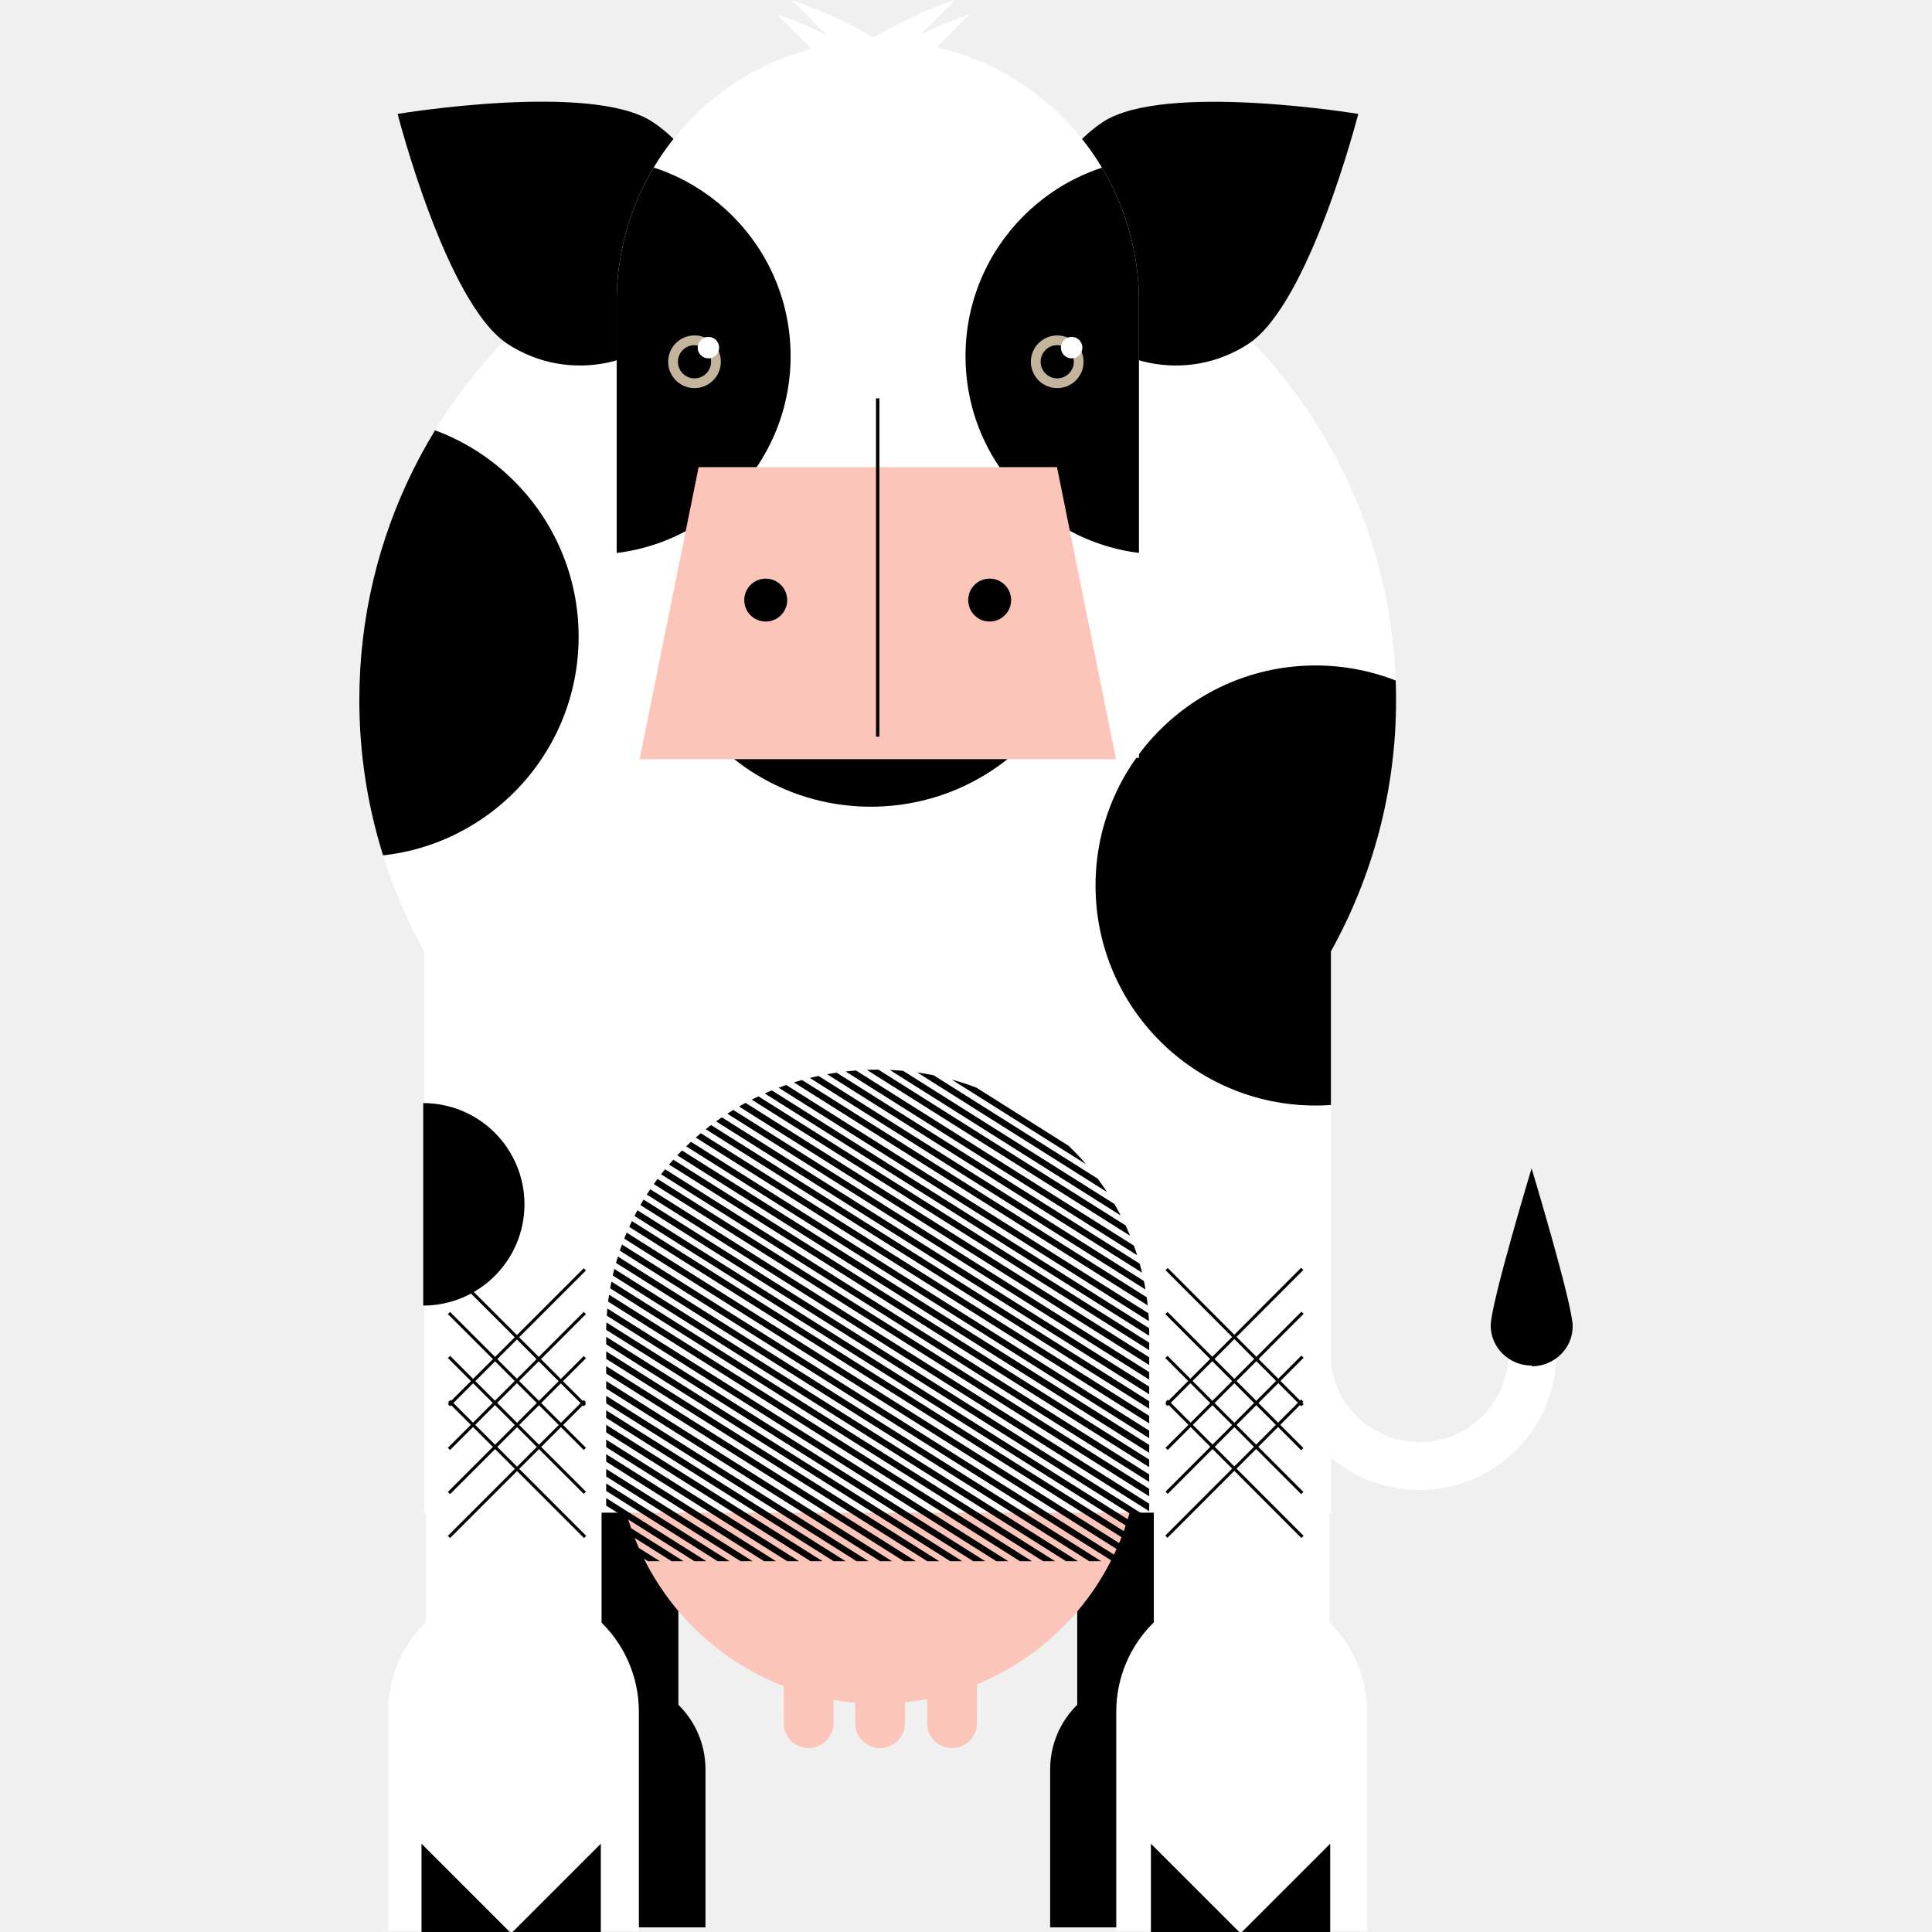
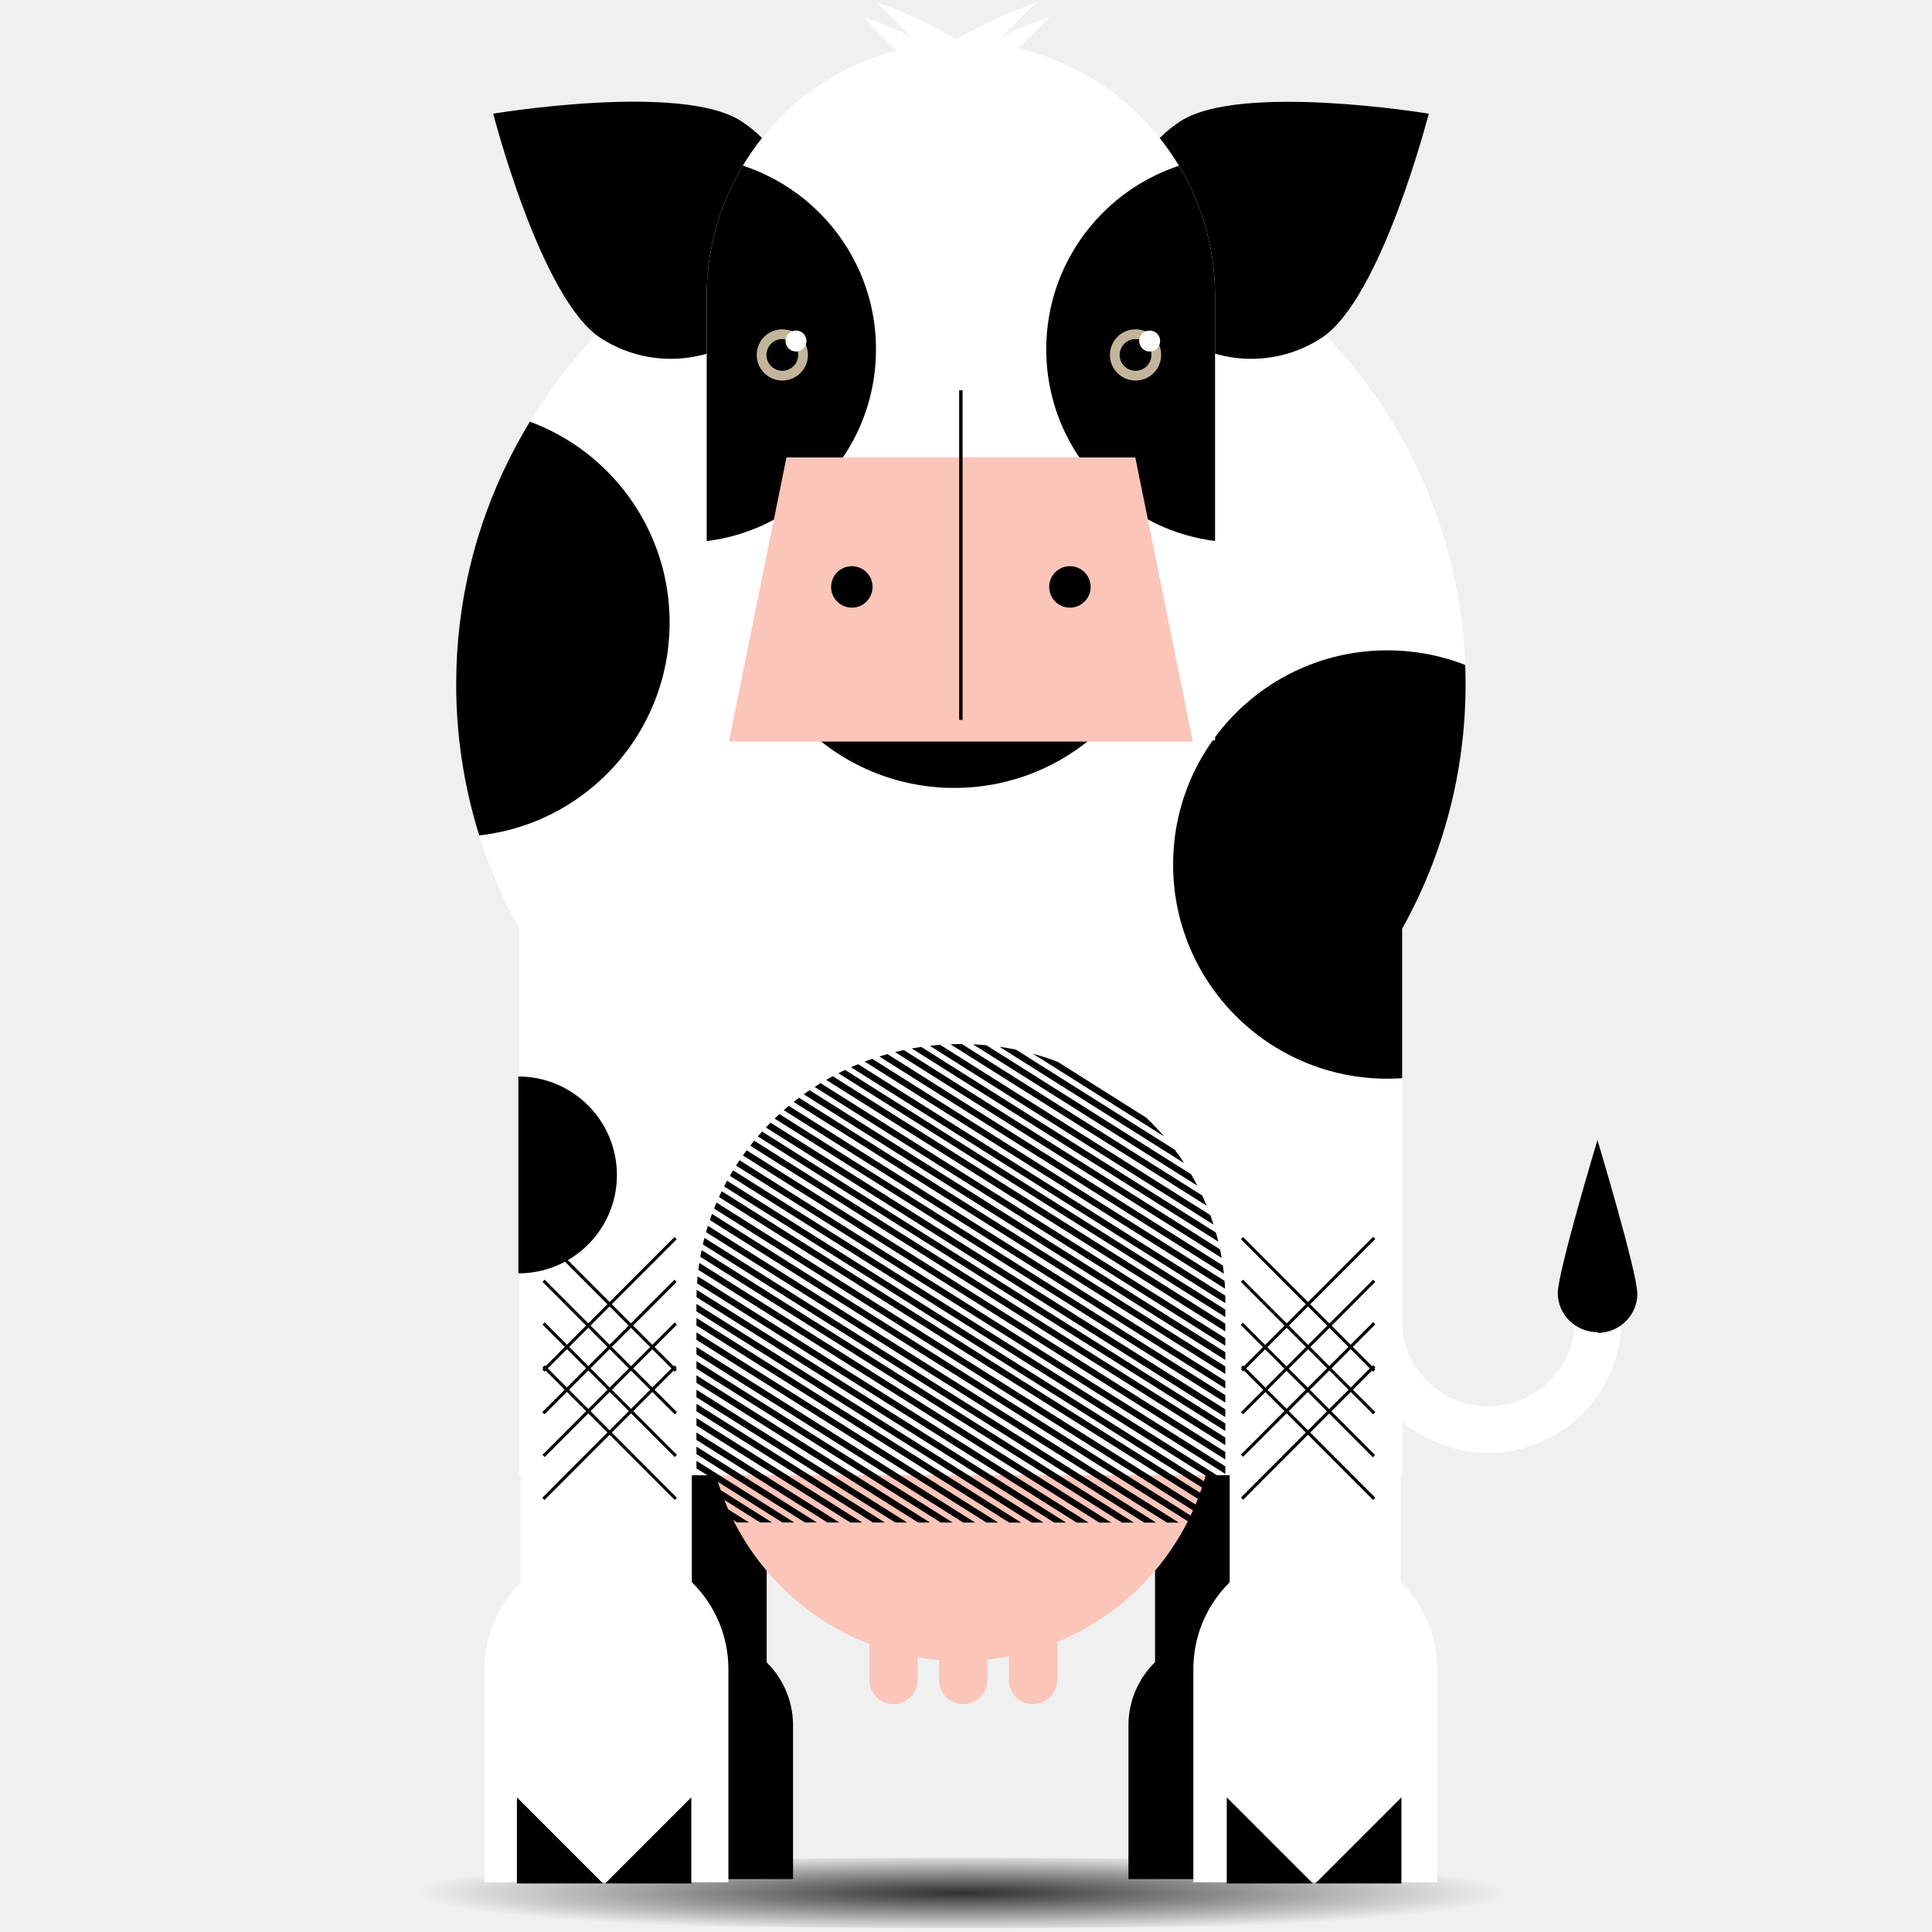
<svg xmlns="http://www.w3.org/2000/svg" xmlns:xlink="http://www.w3.org/1999/xlink" id="Layer_1" viewBox="0 0 792 792">
  <style>
-     .st0{fill:#FFFFFF;} .st1{fill:#FBC5BA;} .st2{clip-path:url(#SVGID_3_);} .st3{clip-path:url(#SVGID_5_);} .st4{clip-path:url(#SVGID_8_);} .st5{clip-path:url(#SVGID_10_);} .st6{clip-path:url(#SVGID_12_);} .st7{clip-path:url(#SVGID_14_);} .st8{stroke:#C2B59B;stroke-width:4;}
+     .st0{fill:url(#SVGID_2_);} .st1{fill:#FFFFFF;} .st2{fill:#FBC5BA;} .st3{clip-path:url(#SVGID_4_);} .st4{clip-path:url(#SVGID_6_);} .st5{clip-path:url(#SVGID_9_);} .st6{clip-path:url(#SVGID_11_);} .st7{clip-path:url(#SVGID_13_);} .st8{clip-path:url(#SVGID_15_);} .st9{stroke:#C2B59B;stroke-width:4;}
  </style>
+   <radialGradient id="SVGID_2_" cx="357.706" cy="775.957" r="160.338" gradientTransform="matrix(1.392 0 0 .1 -103.806 698.362)" gradientUnits="userSpaceOnUse">
+     <stop offset="0" stop-opacity=".8" />
+     <stop offset="1" stop-opacity="0" />
+   </radialGradient>
+   <ellipse class="st0" cx="394.1" cy="776" rx="315" ry="14.4" />
  <g id="Layer_2">
-     <path class="st0" d="M429.8 105.2C411.6 26.8 324.6 0 324.6 0l105.2 105.2z" />
-     <path class="st0" d="M423.9 111.1C405.6 32.7 318.7 6 318.7 6l105.2 105.1z" />
-     <path class="st0" d="M429.8 137C411.6 58.6 324.6 31.9 324.6 31.9L429.8 137z" />
-     <path class="st0" d="M423.9 143C405.6 64.6 318.7 37.7 318.7 37.7L423.9 143z" />
-     <path class="st0" d="M286.3 105.2C304.5 26.8 391.5 0 391.5 0L286.3 105.2z" />
-     <path class="st0" d="M292.2 111.1C310.4 32.7 397.4 6 397.4 6L292.2 111.1z" />
-     <path class="st0" d="M286.3 137C304.5 58.6 391.5 31.9 391.5 31.9L286.3 137z" />
-     <path class="st0" d="M292.2 143C310.4 64.6 397.4 37.7 397.4 37.7L292.2 143z" />
-     <path id="SVGID_1_" class="st0" d="M525.8 367.9v186.8c0 31 25.1 56.1 56.1 56.1s56.1-25.1 56.1-56.1h-19.6c0 10.1-4 19.2-10.7 25.8-6.7 6.7-15.7 10.7-25.8 10.7s-19.2-4-25.8-10.7c-6.7-6.7-10.7-15.7-10.7-25.8V367.9h-19.6z" />
-     <path d="M627.9 559.8c-9.3 0-16.8-7.4-16.8-16.4s16.8-64.6 16.8-64.6m0 81.3c9.3 0 16.8-7.4 16.8-16.4s-16.8-64.6-16.8-64.6m-338.7 311V725c-.2-20.3-16.6-36.7-37-36.7s-36.8 16.4-37 36.7v65.1" />
-     <path d="M226.1 619.4h52v148.5h-52V619.4zm278.4 170.7V725c-.2-20.3-16.6-36.7-37-36.7s-36.8 16.4-37 36.7v65.1" />
-     <path d="M441.6 619.4h52v148.5h-52V619.4z" />
-     <path class="st1" d="M252.8 404.3v187.9c.5 58.7 48.2 106.2 107.1 106.2S466.5 651 467 592.2V404.3" />
-     <path class="st1" d="M321.3 688.7v17.8c0 5.5 4.5 10.1 10.2 10.1 5.5 0 10.1-4.5 10.2-10.1v-17.8m8.9 0v17.8c0 5.5 4.5 10.1 10.2 10.1 5.5 0 10.1-4.5 10.2-10.1v-17.8m9.1 0v17.8c0 5.5 4.5 10.1 10.2 10.1 5.5 0 10.1-4.5 10.2-10.1v-17.8" />
-     <circle class="st0" cx="359.8" cy="287" r="212.5" />
-     <path class="st0" d="M261.9 791.5v-90.1c-.2-28.2-23.1-51-51.4-51s-51.2 22.7-51.4 51v90.1" />
-     <path class="st0" d="M174.6 554.9h72v205.8h-72V554.9zm385.8 236.6v-90.1c-.2-28.2-23.1-51-51.4-51-28.3 0-51.2 22.7-51.4 51v90.1" />
-     <path class="st0" d="M473 554.9h72v205.8h-72V554.9z" />
-     <path class="st0" d="M545.7 620.1V245.6c-.9-98.9-83.8-178.8-185.9-178.8s-185 79.9-185.9 178.8v374.5" />
+     <path class="st1" d="M462 103.5C444.3 27.2 359.6 1.1 359.6 1.1L462 103.5z" />
+     <path class="st1" d="M456.3 109.2C438.5 32.9 353.8 6.9 353.8 6.9l102.5 102.3z" />
+     <path class="st1" d="M462 134.5C444.3 58.1 359.6 32.1 359.6 32.1L462 134.5z" />
+     <path class="st1" d="M456.3 140.3C438.5 63.9 353.8 37.8 353.8 37.8l102.5 102.5z" />
+     <path class="st1" d="M322.3 103.5C340.1 27.2 424.7 1.1 424.7 1.1L322.3 103.5z" />
+     <path class="st1" d="M328.1 109.2C345.8 32.9 430.4 6.9 430.4 6.9L328.1 109.2z" />
+     <path class="st1" d="M322.3 134.5C340.1 58.1 424.7 32.1 424.7 32.1L322.3 134.5z" />
+     <path class="st1" d="M328.1 140.3C345.8 63.9 430.4 37.8 430.4 37.8L328.1 140.3z" />
+     <path id="SVGID_1_" class="st1" d="M555.5 359.2V541c0 30.2 24.5 54.6 54.6 54.6s54.6-24.5 54.6-54.6h-19.1c0 9.8-3.9 18.7-10.4 25.1-6.5 6.5-15.3 10.4-25.1 10.4s-18.7-3.9-25.1-10.4c-6.5-6.5-10.4-15.3-10.4-25.1V359.2h-19.1z" />
+     <path d="M654.9 546.1c-9 0-16.3-7.2-16.3-16s16.3-62.9 16.3-62.9m0 79.2c9 0 16.3-7.2 16.3-16s-16.3-62.9-16.3-62.9M325.1 770.3v-63.4c-.2-19.7-16.2-35.8-36.1-35.8-19.8 0-35.9 16-36.1 35.8v63.4" />
+     <path d="M263.7 604h50.6v144.6h-50.6V604zm271.1 166.3v-63.4c-.2-19.7-16.2-35.8-36.1-35.8-19.8 0-35.9 16-36.1 35.8v63.4" />
+     <path d="M473.5 604h50.6v144.6h-50.6V604z" />
+     <path class="st2" d="M289.7 394.7v182.9c.5 57.2 47 103.3 104.2 103.3s103.7-46.2 104.2-103.3V394.7" />
+     <path class="st2" d="M356.4 671.5v17.3c0 5.4 4.4 9.8 9.9 9.8 5.4 0 9.8-4.4 9.9-9.8v-17.3m8.8 0v17.3c0 5.4 4.4 9.8 9.9 9.8 5.4 0 9.8-4.4 9.9-9.8v-17.3m8.8 0v17.3c0 5.4 4.4 9.8 9.9 9.8 5.4 0 9.8-4.4 9.9-9.8v-17.3" />
+     <circle class="st1" cx="393.9" cy="280.4" r="206.9" />
+     <path class="st1" d="M298.6 771.6v-87.7c-.2-27.4-22.5-49.6-50-49.6s-49.8 22.1-50 49.6v87.7" />
+     <path class="st1" d="M213.5 541.3h70.1v200.4h-70.1V541.3zm375.7 230.3v-87.7c-.2-27.4-22.5-49.6-50-49.6s-49.8 22.1-50 49.6v87.7" />
+     <path class="st1" d="M504.1 541.3h70.1v200.4h-70.1V541.3z" />
+     <path class="st1" d="M574.9 604.7V240.2c-.9-96.3-81.5-174.1-181-174.1s-180.1 77.8-181 174.1v364.6" />
    <defs>
-       <path id="SVGID_2_" d="M572.3 287c0-68.1-32-128.7-81.8-167.6-33.6-33.2-79.7-53.7-130.7-53.7s-97.1 20.5-130.7 53.7c-49.7 38.9-81.8 99.5-81.8 167.6 0 37.3 9.7 72.4 26.6 103v216.3h371.7V390c17-30.6 26.7-65.7 26.7-103z" />
+       <path id="SVGID_3_" d="M600.8 280.4c0-66.3-31.1-125.3-79.7-163.2C488.4 84.9 443.5 65 393.9 65s-94.5 19.9-127.2 52.3c-48.4 37.9-79.7 96.9-79.7 163.2 0 36.3 9.4 70.5 25.9 100.3v210.6h361.9V380.7c16.6-29.7 26-63.9 26-100.3z" />
    </defs>
-     <clipPath id="SVGID_3_">
-       <use xlink:href="#SVGID_2_" overflow="visible" />
+     <clipPath id="SVGID_4_">
+       <use xlink:href="#SVGID_3_" overflow="visible" />
    </clipPath>
-     <circle class="st2" cx="357" cy="240.5" r="90.2" />
+     <circle class="st3" cx="391.2" cy="235.2" r="87.8" />
    <defs>
-       <path id="SVGID_4_" d="M572.3 287c0-68.1-32-128.7-81.8-167.6-33.6-33.2-79.7-53.7-130.7-53.7s-97.1 20.5-130.7 53.7c-49.7 38.9-81.8 99.5-81.8 167.6 0 37.3 9.7 72.4 26.6 103v216.3h371.7V390c17-30.6 26.7-65.7 26.7-103z" />
+       <path id="SVGID_5_" d="M600.8 280.4c0-66.3-31.1-125.3-79.7-163.2C488.4 84.9 443.5 65 393.9 65s-94.5 19.9-127.2 52.3c-48.4 37.9-79.7 96.9-79.7 163.2 0 36.3 9.4 70.5 25.9 100.3v210.6h361.9V380.7c16.6-29.7 26-63.9 26-100.3z" />
    </defs>
-     <clipPath id="SVGID_5_">
-       <use xlink:href="#SVGID_4_" overflow="visible" />
+     <clipPath id="SVGID_6_">
+       <use xlink:href="#SVGID_5_" overflow="visible" />
    </clipPath>
-     <circle class="st3" cx="539.3" cy="363" r="90.2" />
+     <circle class="st4" cx="568.7" cy="354.4" r="87.8" />
    <defs>
-       <path id="SVGID_6_" d="M572.3 287c0-68.1-32-128.7-81.8-167.6-33.6-33.2-79.7-53.7-130.7-53.7s-97.1 20.5-130.7 53.7c-49.7 38.9-81.8 99.5-81.8 167.6 0 37.3 9.7 72.4 26.6 103v216.3h371.7V390c17-30.6 26.7-65.7 26.7-103z" />
+       <path id="SVGID_8_" d="M600.8 280.4c0-66.3-31.1-125.3-79.7-163.2C488.4 84.9 443.5 65 393.9 65s-94.5 19.9-127.2 52.3c-48.4 37.9-79.7 96.9-79.7 163.2 0 36.3 9.4 70.5 25.9 100.3v210.6h361.9V380.7c16.6-29.7 26-63.9 26-100.3z" />
    </defs>
-     <clipPath id="SVGID_8_">
-       <use xlink:href="#SVGID_6_" overflow="visible" />
+     <clipPath id="SVGID_9_">
+       <use xlink:href="#SVGID_8_" overflow="visible" />
    </clipPath>
-     <circle class="st4" cx="147" cy="261" r="90.2" />
-     <path d="M452.3 49.9c25.2-16.3 104.5-3.2 104.5-3.2s-19.9 77.9-45.1 94.3c-25.1 16.4-58.8 9.3-75.3-15.8s-9.3-58.8 15.9-75.3zm-184.9 0C242.3 33.5 163 46.7 163 46.7s19.9 77.9 45.1 94.3c25.1 16.4 58.8 9.3 75.3-15.8 16.3-25.1 9.1-58.8-16-75.3z" />
+     <circle class="st5" cx="186.7" cy="255.2" r="87.8" />
+     <path d="M483.9 49.7c24.6-15.9 101.8-3.1 101.8-3.1s-19.4 75.8-43.9 91.9c-24.5 16-57.3 9-73.3-15.4s-9.1-57.4 15.4-73.4zm-180 0c-24.5-16-101.7-3.1-101.7-3.1s19.4 75.8 43.9 91.9c24.5 16 57.3 9 73.3-15.4 16-24.6 9-57.4-15.5-73.4z" />
    <defs>
-       <path id="SVGID_9_" d="M471.1 640v129.7-224.1c-.5-59.2-50.1-107.1-111.3-107.1s-110.7 47.8-111.3 107.1V640" />
+       <path id="SVGID_10_" d="M502.3 624.2v126.2-218.2c-.5-57.6-48.9-104.2-108.4-104.2s-107.8 46.6-108.4 104.2v91.9" />
    </defs>
-     <clipPath id="SVGID_10_">
-       <use xlink:href="#SVGID_9_" overflow="visible" />
+     <clipPath id="SVGID_11_">
+       <use xlink:href="#SVGID_10_" overflow="visible" />
    </clipPath>
-     <g class="st5">
-       <path d="M41.1 438.5l1.4-2.2 663.8 418.4-1.4 2.2L41.1 438.5zm-5.4 8.6l1.4-2.2 663.8 418.4-1.4 2.2L35.7 447.1zm2.6-4.3l1.4-2.2L703.5 859l-1.4 2.2L38.3 442.8zm658.4 426.9L32.9 451.3l1.4-2.2 663.9 418.4-1.5 2.2zm-666.4-414l1.4-2.2 663.8 418.4-1.4 2.2L30.3 455.7zm-5.5 8.6l1.4-2.2L690 880.4l-1.4 2.2L24.8 464.3zm666.5 414L27.5 459.9l1.4-2.2 663.8 418.4-1.4 2.2zM22.1 468.5l1.4-2.2 663.8 418.4-1.4 2.2L22.1 468.5zm-2.7 4.3l1.4-2.2L684.6 889l-1.4 2.2L19.4 472.8zm-5.4 8.6l1.4-2.2 663.8 418.4-1.4 2.2L14 481.4zm2.7-4.4l1.4-2.2 663.8 418.4-1.4 2.2L16.7 477zm-5.4 8.7l1.4-2.2 663.8 418.4-1.4 2.2L11.3 485.7zM8.6 490l1.4-2.2 663.8 418.4-1.4 2.2L8.6 490zm-5.4 8.6l1.4-2.2 663.8 418.4-1.4 2.2L3.2 498.6zm2.7-4.3l1.4-2.2 663.8 418.4-1.4 2.2L5.9 494.3zm-5.4 8.5l1.4-2.2L665.7 919l-1.4 2.2L.5 502.8zm-2.7 4.4l1.4-2.2L663 923.3l-1.4 2.2L-2.2 507.2zm-5.5 8.6l1.4-2.2L657.5 932l-1.4 2.2L-7.7 515.8zm2.8-4.3l1.4-2.2 663.8 418.4-1.4 2.2L-4.9 511.5zm-5.4 8.4l1.4-2.2 663.8 418.4-1.4 2.2-663.8-418.4zm661 422.8L-13 524.3l1.4-2.2 663.8 418.4-1.5 2.2zM-18.5 532.9l1.4-2.2 663.8 418.4-1.4 2.2-663.8-418.4zm2.7-4.4l1.4-2.2 663.8 418.4-1.4 2.2-663.8-418.4zm-5.3 8.7l1.4-2.2 663.8 418.4-1.4 2.2-663.8-418.4zm-2.7 4.2l1.4-2.2 663.8 418.4-1.4 2.2-663.8-418.4zm-5.5 8.7l1.4-2.2 663.8 418.4-1.4 2.2-663.8-418.4zm2.8-4.4l1.4-2.2 663.8 418.4-1.4 2.2-663.8-418.4zm-5.4 8.6l1.4-2.2 663.8 418.4-1.4 2.2-663.8-418.4zm-2.8 4.4l1.4-2.2 663.8 418.4-1.4 2.2-663.8-418.4zm-5.4 8.5l1.4-2.2 663.8 418.4-1.4 2.2-663.8-418.4zm2.8-4.2l1.4-2.2 663.8 418.4-1.4 2.2L-37.3 563zM621 989.9L-42.8 571.5l1.4-2.3 663.8 418.4-1.4 2.3zM-45.6 575.8l1.4-2.2L619.6 992l-1.4 2.2-663.8-418.4zm-5.3 8.5l1.4-2.2 663.8 418.4-1.4 2.2-663.8-418.4zm2.8-4.2l1.4-2.2 663.8 418.4-1.4 2.2-663.8-418.4zm-5.5 8.6l1.4-2.2 663.8 418.4-1.4 2.2-663.8-418.4zm661 422.6L-56.3 592.9l1.4-2.2L608.9 1009l-1.5 2.3zm-5.3 8.5L-61.7 601.5l1.4-2.2 663.8 418.4-1.4 2.1zM-59 597.2l1.4-2.2 663.8 418.4-1.4 2.2L-59 597.2zm-5.4 8.6l1.4-2.2L600.8 1022l-1.4 2.2-663.8-418.4zm-2.7 4.3l1.4-2.2 663.8 418.4-1.4 2.2-663.8-418.4zM591.3 1037L-72.6 618.6l1.4-2.2 663.9 418.4-1.4 2.2zM-69.8 614.5l1.4-2.2 663.8 418.4-1.4 2.2-663.8-418.4zm658.4 426.8L-75.2 623l1.4-2.2L590 1039.1l-1.4 2.2zM161.9 250.8l1.4-2.2L827.1 667l-1.4 2.2-663.8-418.4zm-5.5 8.5l1.4-2.2 663.8 418.4-1.4 2.2-663.8-418.4zm2.7-4.3l1.4-2.2 663.8 418.4-1.4 2.2L159.1 255zm-5.3 8.5l1.4-2.2L819 679.7l-1.4 2.2-663.8-418.4zm-2.7 4.4l1.4-2.2 663.8 418.4-1.4 2.2-663.8-418.4zm-5.5 8.6l1.4-2.2 663.8 418.4-1.4 2.2-663.8-418.4zm2.7-4.4l1.4-2.2 663.8 418.4-1.4 2.2-663.8-418.4zm-5.4 8.7l1.4-2.2L808.1 697l-1.4 2.2-663.8-418.4zM804 703.4L140.3 285.1l1.4-2.2 663.8 418.4-1.5 2.1zM134.8 293.7l1.4-2.2L800 709.8l-1.4 2.2-663.8-418.3zm2.7-4.4l1.4-2.2 663.8 418.4-1.4 2.2-663.8-418.4zm658.4 426.9L132.1 297.9l1.4-2.2L797.3 714l-1.4 2.2zM129.4 302.3l1.4-2.2 663.8 418.4-1.4 2.2-663.8-418.4zm-5.4 8.5l1.4-2.2L789.2 727l-1.4 2.2L124 310.8zm2.8-4.2l1.4-2.2L792 722.7l-1.4 2.2-663.8-418.3zm-5.4 8.5l1.4-2.2 663.8 418.4-1.4 2.2-663.8-418.4zm-2.9 4.3l1.4-2.2 663.8 418.4-1.4 2.2-663.8-418.4zm-5.3 8.5l1.4-2.2 663.8 418.4-1.4 2.2-663.8-418.4zm2.7-4.2l1.4-2.2 663.8 418.4-1.4 2.2-663.8-418.4zm658.3 426.9L110.5 332.3l1.4-2.3 663.8 418.4-1.5 2.2zM107.7 336.5l1.4-2.2 663.8 418.4-1.4 2.2-663.8-418.4zm-5.3 8.6l1.4-2.2 663.8 418.4-1.4 2.2-663.8-418.4zm666.5 414.1L105 340.9l1.4-2.3L770.3 757l-1.4 2.2zM99.7 349.4l1.4-2.2 663.8 418.4-1.4 2.2L99.7 349.4zm-2.8 4.3l1.4-2.2 663.8 418.4-1.4 2.2L96.9 353.7zm658.5 426.9L91.5 362.2l1.4-2.2 663.9 418.4-1.4 2.2zm2.6-4.2L94.2 358l1.4-2.3L759.4 774l-1.4 2.4zM88.9 366.6l1.4-2.2 663.8 418.4-1.4 2.2L88.9 366.6zm-2.7 4.2l1.4-2.2L751.4 787l-1.4 2.2L86.2 370.8zm-5.5 8.6l1.4-2.2 663.8 418.4-1.4 2.2L80.7 379.4zm2.8-4.2l1.4-2.2 663.8 418.4-1.4 2.2L83.5 375.2zm658.4 426.9L78 383.7l1.4-2.2 663.9 418.4-1.4 2.2zM75.4 387.9l1.4-2.2 663.8 418.4-1.4 2.2L75.4 387.9zm-5.5 8.7l1.4-2.2 663.8 418.4-1.4 2.2L69.9 396.6zm2.8-4.3l1.4-2.2 663.8 418.4-1.4 2.2L72.7 392.3zm-5.5 8.6l1.4-2.2 663.8 418.4-1.4 2.2L67.2 400.9zm-2.7 4.3l1.4-2.2 663.8 418.4-1.4 2.2L64.5 405.2zm-5.4 8.5l1.4-2.2 663.8 418.4-1.4 2.2L59.1 413.7zm666.5 414.1L61.9 409.5l1.4-2.2L727 825.6l-1.4 2.2zM56.4 418.1l1.4-2.2 663.8 418.4-1.4 2.2L56.4 418.1zm-2.8 4.2l1.4-2.2 663.8 418.4-1.4 2.2L53.6 422.3zm658.5 426.9L48.3 430.9l1.4-2.2L713.5 847l-1.4 2.2zM51 426.6l1.4-2.2 663.8 418.4-1.4 2.2L51 426.6zm658.4 427L45.6 435.2 47 433l663.8 418.4-1.4 2.2zM279.3 60.4l1.4-2.2 663.8 418.4-1.4 2.2L279.3 60.4zm-5.3 8.5l1.4-2.2 663.8 418.4-1.4 2.2L274 68.9zm2.6-4.2l1.4-2.2 663.8 418.4-1.4 2.2L276.6 64.7zm-5.3 8.5l1.4-2.2 663.8 418.4-1.4 2.2L271.3 73.2zm-2.8 4.3l1.4-2.2 663.8 418.4-1.4 2.2L268.5 77.5zm-5.4 8.7l1.4-2.2 663.8 418.4-1.4 2.2L263.1 86.2zm2.8-4.4l1.4-2.2L931 498l-1.4 2.2L265.9 81.8zm-5.4 8.6l1.4-2.2 663.8 418.4-1.4 2.2L260.5 90.4zm-2.8 4.3l1.4-2.2 663.8 418.4-1.4 2.2L257.7 94.7zm658.4 426.9L252.3 103.2l1.4-2.2 663.9 418.4-1.5 2.2zm2.6-4.3L255 99l1.4-2.3L920.1 515l-1.4 2.3zm-5.3 8.6L249.5 107.6l1.5-2.3 663.8 418.4-1.4 2.2zM246.9 111.8l1.4-2.2L912.1 528l-1.4 2.2-663.8-418.4zm658.3 426.9L241.5 120.4l1.4-2.2 663.8 418.4-1.5 2.1zM244.3 116.1l1.4-2.2 663.8 418.4-1.4 2.2-663.8-418.4zm658.3 427L238.7 124.7l1.4-2.2L904 540.7l-1.4 2.4zM236.1 128.9l1.4-2.2 663.8 418.4-1.4 2.2-663.8-418.4zm-5.5 8.6l1.4-2.2 663.8 418.4-1.4 2.2-663.8-418.4zm2.8-4.2l1.4-2.2 663.8 418.4-1.4 2.2-663.8-418.4zm658.3 426.9L227.9 141.9l1.4-2.2 663.8 418.2-1.4 2.3zM225.2 146.1l1.4-2.2 663.8 418.4-1.4 2.2-663.8-418.4zM883.6 573L219.9 154.7l1.4-2.2L885 570.8l-1.4 2.2zM703.1 450.2l184.7 116.2-1.4 2.3-663.8-418.3 1.4-2.2 479.1 302M217.2 159l1.4-2.2 663.8 418.4-1.4 2.2L217.2 159zm-2.8 4.3l1.4-2.2 663.8 418.4-1.4 2.2-663.8-418.4zm-5.3 8.5l1.4-2.2L874.3 588l-1.4 2.2-663.8-418.4zm2.6-4.2l1.4-2.2 663.8 418.4-1.4 2.2-663.8-418.4zm-5.3 8.6l1.4-2.2 663.8 418.4-1.4 2.2-663.8-418.4zm-2.8 4.2l1.4-2.2 663.8 418.4-1.4 2.2-663.8-418.4zm-5.4 8.7l1.4-2.2 663.8 418.4-1.4 2.2-663.8-418.4zm666.5 414L200.9 184.8l1.4-2.2L866.1 601l-1.4 2.1zm-5.4 8.6L195.6 193.3l1.4-2.2 663.8 418.4-1.5 2.2zM192.8 197.6l1.4-2.2L858 613.7l-1.4 2.2-663.8-418.3zm-5.4 8.6l1.4-2.2 663.8 418.4-1.4 2.2-663.8-418.4zm2.7-4.3l1.4-2.2 663.8 418.4-1.4 2.2-663.8-418.4zm-5.5 8.6l1.4-2.2 663.8 418.4-1.4 2.2-663.8-418.4zm-2.6 4.2l1.4-2.2 663.8 418.4-1.4 2.2L182 214.7zm-5.3 8.7l1.4-2.2 663.8 418.4-1.4 2.2-663.8-418.4zm666.4 414L179.3 219.1l1.4-2.2 663.8 418.4-1.4 2.1zM173.8 227.7l1.4-2.2L839 643.8l-1.4 2.2-663.8-418.3zm-2.6 4.3l1.4-2.2 663.8 418.4-1.4 2.2L171.2 232zm-5.3 8.5l1.4-2.2 663.8 418.4-1.4 2.2-663.8-418.4zm2.6-4.3l1.4-2.2 663.8 418.4-1.4 2.2-663.8-418.4zm658.3 426.9L163.1 244.8l1.4-2.2L828.3 661l-1.5 2.1zM400.2-127.5l1.4-2.2 663.8 418.4-1.4 2.2-663.8-418.4zm-5.5 8.6l1.4-2.2 663.8 418.4-1.4 2.2-663.8-418.4zm2.8-4.2l1.4-2.2 663.8 418.4-1.4 2.2-663.8-418.4zm-5.4 8.5l1.4-2.2 663.8 418.4-1.4 2.2-663.8-418.4zm-2.9 4.3l1.4-2.2 663.8 418.4-1.4 2.2-663.8-418.4zm-5.3 8.6l1.4-2.2 663.8 418.4-1.4 2.2-663.8-418.4zm2.8-4.3l1.4-2.2 663.8 418.4-1.4 2.2L386.7-106zm-5.5 8.7l1.4-2.2 663.8 418.4-1.4 2.2L381.2-97.3zm-2.7 4.2l1.4-2.2L1043.7 323l-1.4 2.2L378.5-93.1zm-5.4 8.5l1.4-2.2 663.8 418.4-1.4 2.2L373.1-84.6zm2.7-4.2l1.4-2.2L1041 327.3l-1.4 2.2L375.8-88.8zm658.4 426.9L370.4-80.2l1.4-2.2 663.8 418.2-1.4 2.3zM367.7-76l1.4-2.2 663.8 418.4-1.4 2.2L367.7-76zm-5.4 8.7l1.4-2.2 663.8 418.4-1.4 2.2L362.3-67.3zm2.7-4.4l1.4-2.2 663.8 418.4-1.4 2.2L365-71.7zm-5.4 8.6l1.4-2.2 663.8 418.4-1.4 2.2L359.6-63.1zm-2.7 4.3l1.4-2.2 663.8 418.4-1.4 2.2L356.9-58.8zm-5.5 8.6l1.4-2.2L1016.6 366l-1.4 2.2L351.4-50.2zm2.8-4.3l1.4-2.2 663.8 418.4-1.4 2.2L354.2-54.5zm-5.4 8.6l1.4-2.2L1014 370.2l-1.4 2.2L348.8-45.9zm-2.7 4.2l1.4-2.2 663.8 418.4-1.4 2.2L346.1-41.7zm-5.5 8.6l1.4-2.2L1005.8 383l-1.4 2.2L340.6-33.1zM1007.1 381L343.4-37.3l1.4-2.2 663.8 418.4-1.5 2.1zM337.9-28.7l1.4-2.2 663.8 418.4-1.4 2.2L337.9-28.7zm-2.7 4.3l1.4-2.2 663.8 418.4-1.4 2.2L335.2-24.4zm658.4 426.8L329.9-15.8l1.4-2.3L995 400.2l-1.4 2.2zm2.7-4.2L332.6-20.2l1.4-2.2L997.8 396l-1.5 2.2zM327.1-11.6l1.4-2.2 663.8 418.4-1.4 2.2L327.1-11.6zm-2.6 4.3l1.4-2.2 663.8 418.4-1.4 2.2L324.5-7.3zm-5.4 8.6l1.4-2.2 663.8 418.4-1.4 2.2L319.1 1.3zm2.5-4.3l1.4-2.2 663.8 418.4-1.4 2.2L321.6-3zm658.5 426.9L316.3 5.5l1.4-2.2 663.8 418.4-1.4 2.2zm-2.7 4.3L313.6 9.9l1.4-2.3L978.8 426l-1.4 2.2zM308.2 18.4l1.4-2.2 663.8 418.4-1.4 2.2L308.2 18.4zm2.7-4.2l1.4-2.2 663.8 418.4-1.4 2.2L310.9 14.2zm-5.4 8.5l1.4-2.2 663.8 418.4-1.4 2.2L305.5 22.7zm-2.6 4.3l1.4-2.2 663.8 418.4-1.4 2.2L302.9 27zm658.3 427L297.4 35.6l1.4-2.3 663.9 418.4-1.5 2.3zM300.1 31.3l1.4-2.2 663.8 418.4-1.4 2.2L300.1 31.3zm658.4 426.9L294.6 39.9l1.5-2.2L959.9 456l-1.4 2.2zM292 44.2l1.4-2.2 663.8 418.4-1.4 2.2L292 44.2zm-5.4 8.5l1.4-2.2 663.8 418.4-1.4 2.2L286.6 52.7zm2.7-4.3l1.4-2.2 663.8 418.4-1.4 2.2L289.3 48.4zm-5.5 8.6l1.4-2.2L949 473.2l-1.4 2.2L283.8 57z" />
+     <g class="st6">
+       <path d="M83.6 428l1.4-2.2 646.3 407.3-1.4 2.2L83.6 428zm-5.3 8.3l1.4-2.2L726 841.4l-1.4 2.2L78.3 436.3zm2.6-4.2l1.4-2.2 646.3 407.3-1.4 2.2L80.9 432.1zm641 415.7L75.6 440.5l1.4-2.2 646.3 407.3-1.4 2.2zM73.1 444.7l1.4-2.2 646.3 407.3-1.4 2.2L73.1 444.7zm-5.3 8.4l1.4-2.2 646.3 407.3-1.4 2.2L67.8 453.1zm648.8 403L70.4 448.8l1.4-2.2L718 853.9l-1.4 2.2zM65.1 457.2l1.4-2.2 646.3 407.3-1.4 2.2L65.1 457.2zm-2.6 4.2l1.4-2.2 646.3 407.3-1.4 2.2L62.5 461.4zm-5.2 8.4l1.4-2.2L705 874.9l-1.4 2.2L57.3 469.8zm2.6-4.3l1.4-2.2 646.3 407.3-1.4 2.2L59.9 465.5zm-5.3 8.4l1.4-2.2L702.2 879l-1.4 2.2L54.6 473.9zm-2.7 4.2l1.4-2.2 646.3 407.3-1.4 2.2L51.9 478.1zm-5.2 8.3l1.4-2.2 646.3 407.3-1.4 2.2L46.7 486.4zm2.6-4.1l1.4-2.2L697 887.4l-1.4 2.2L49.3 482.3zm-5.3 8.3l1.4-2.2 646.3 407.3-1.4 2.2L44 490.6zm-2.6 4.2l1.4-2.2L689 900l-1.4 2.2L41.4 494.8zm-5.3 8.4l1.4-2.2 646.3 407.3-1.4 2.2L36.1 503.2zm2.7-4.2l1.4-2.2 646.3 407.3-1.4 2.2L38.8 499zm-5.3 8.2l1.4-2.2 646.3 407.3-1.4 2.2L33.5 507.2zm643.6 411.6L30.9 511.5l1.4-2.2 646.2 407.3-1.4 2.2zM25.6 519.9l1.4-2.2L673.2 925l-1.4 2.2L25.6 519.9zm2.6-4.3l1.4-2.2 646.3 407.3-1.4 2.2L28.2 515.6zm-5.2 8.5l1.4-2.2 646.3 407.3-1.4 2.2L23 524.1zm-2.6 4.1l1.4-2.2L668 933.3l-1.4 2.2L20.4 528.2zm-5.3 8.4l1.4-2.2 646.3 407.3-1.4 2.2L15.1 536.6zm2.7-4.2l1.4-2.2 646.3 407.3-1.4 2.2L17.8 532.4zm-5.3 8.3l1.4-2.2 646.3 407.3-1.4 2.2L12.5 540.7zM9.8 545l1.4-2.2 646.3 407.3-1.4 2.2L9.8 545zm-5.2 8.2L6 551l646.3 407.3-1.4 2.2L4.6 553.2zm2.7-4.1l1.4-2.2L655 954.2l-1.4 2.2L7.3 549.1zm640.8 415.7L1.9 557.5l1.4-2.3 646.2 407.3-1.4 2.3zM-.8 561.6l1.4-2.2 646.3 407.3-1.4 2.2L-.8 561.6zm-5.1 8.3l1.4-2.2L641.8 975l-1.4 2.2L-5.9 569.9zm2.7-4.1l1.4-2.2L644.4 971l-1.4 2.2L-3.2 565.8zm-5.4 8.4l1.4-2.2L639 979.3l-1.4 2.2L-8.6 574.2zM635 985.6L-11.2 578.3l1.4-2.2 646.2 407.3-1.4 2.2zm-5.2 8.3L-16.4 586.6l1.4-2.2 646.2 407.3-1.4 2.2zM-13.8 582.5l1.4-2.2 646.3 407.3-1.4 2.2-646.3-407.3zm-5.3 8.4l1.4-2.2L628.5 996l-1.4 2.2-646.2-407.3zm-2.7 4.1l1.4-2.2 646.3 407.3-1.4 2.2L-21.8 595zm641.1 415.6L-27 603.3l1.4-2.2 646.3 407.3-1.4 2.2zM-24.4 599.3l1.4-2.2 646.3 407.3-1.4 2.2-646.3-407.3zm641 415.6L-29.6 607.6l1.4-2.2L618 1012.7l-1.4 2.2zM201.2 245.2l1.4-2.2 646.3 407.3-1.4 2.2-646.3-407.3zm-5.3 8.3l1.4-2.2 646.3 407.3-1.4 2.2-646.3-407.3zm2.6-4.2l1.4-2.2 646.3 407.3-1.4 2.2-646.3-407.3zm-5.2 8.3l1.4-2.2L841 662.7l-1.4 2.2-646.3-407.3zm-2.6 4.3l1.4-2.2L838.3 667l-1.4 2.2-646.2-407.3zm-5.4 8.4l1.4-2.2L833 675.4l-1.4 2.2-646.3-407.3zm2.7-4.3l1.4-2.2 646.3 407.3-1.4 2.2L188 266zm-5.3 8.4l1.4-2.2 646.3 407.3-1.4 2.2-646.3-407.3zm643.6 411.5L180.1 278.6l1.4-2.2 646.2 407.3-1.4 2.2zm-651.5-399l1.4-2.2L822.5 692l-1.4 2.2-646.3-407.3zm2.6-4.2l1.4-2.2 646.3 407.3-1.4 2.2-646.3-407.3zm641.1 415.6L172.2 291.1l1.4-2.2 646.3 407.3-1.4 2.1zM169.6 295.4l1.4-2.2 646.3 407.3-1.4 2.2-646.3-407.3zm-5.3 8.2l1.4-2.2L812 708.7l-1.4 2.2-646.3-407.3zm2.7-4.1l1.4-2.2 646.3 407.3-1.4 2.2L167 299.5zm-5.3 8.3l1.4-2.2L809.4 713l-1.4 2.2-646.3-407.4zM159 312l1.4-2.2 646.3 407.3-1.4 2.2L159 312zm-5.2 8.3l1.4-2.2 646.3 407.3-1.4 2.2-646.3-407.3zm2.6-4.1l1.4-2.2L804 721.3l-1.4 2.2-646.2-407.3zm641 415.6L151.2 324.5l1.4-2.3 646.2 407.3-1.4 2.3zM148.5 328.7l1.4-2.2 646.3 407.3-1.4 2.2-646.3-407.3zm-5.2 8.3l1.4-2.2L791 742.1l-1.4 2.2L143.3 337zm648.9 403.2L145.9 332.9l1.4-2.3 646.3 407.3-1.4 2.3zM140.7 341.3l1.4-2.2 646.3 407.3-1.4 2.2-646.3-407.3zm-2.7 4.1l1.4-2.2 646.3 407.3-1.4 2.2L138 345.4zM779 761L132.7 353.7l1.4-2.2 646.3 407.3-1.4 2.2zm2.5-4.1L135.3 349.6l1.4-2.3 646.2 407.3-1.4 2.3zm-651.3-399l1.4-2.2L777.9 763l-1.4 2.2-646.3-407.3zm-2.7 4.2l1.4-2.2 646.3 407.3-1.4 2.2-646.3-407.3zm-5.4 8.3l1.4-2.2 646.3 407.3-1.4 2.2-646.3-407.3zm2.7-4.1l1.4-2.2 646.3 407.3-1.4 2.2-646.3-407.3zm641 415.6L119.5 374.6l1.4-2.2 646.3 407.3-1.4 2.2zM117 378.7l1.4-2.2 646.3 407.3-1.4 2.2L117 378.7zm-5.4 8.4l1.4-2.2 646.3 407.3-1.4 2.2-646.3-407.3zm2.7-4.1l1.4-2.2L762 788.1l-1.4 2.2L114.3 383zm-5.3 8.4l1.4-2.2 646.3 407.3-1.4 2.2L109 391.4zm-2.6 4.2l1.4-2.2L754 800.7l-1.4 2.2-646.2-407.3zm-5.3 8.2l1.4-2.2L748.7 809l-1.4 2.2-646.2-407.4zM750 807L103.8 399.7l1.4-2.2 646.2 407.3-1.4 2.2zM98.5 408.1l1.4-2.2 646.3 407.3-1.4 2.2L98.5 408.1zm-2.7 4.1l1.4-2.2 646.3 407.3-1.4 2.2L95.8 412.2zm641 415.6L90.6 420.5l1.4-2.2 646.2 407.3-1.4 2.2zM93.2 416.4l1.4-2.2 646.3 407.3-1.4 2.2L93.2 416.4zm641 415.6L88 424.8l1.4-2.2 646.2 407.3-1.4 2.1zM315.5 59.8l1.4-2.2L963.1 465l-1.4 2.2L315.5 59.8zm-5.2 8.3l1.4-2.2L958 473.2l-1.4 2.2L310.3 68.1zm2.6-4.1l1.4-2.2 646.3 407.3-1.4 2.2L312.9 64zm-5.2 8.3l1.4-2.2 646.3 407.3-1.4 2.2L307.7 72.3zm-2.7 4.2l1.4-2.2 646.3 407.3-1.4 2.2L305 76.5zm-5.3 8.5l1.4-2.2 646.3 407.3-1.4 2.2L299.7 85zm2.7-4.3l1.4-2.2L950 485.8l-1.4 2.2L302.4 80.7zm-5.2 8.4l1.4-2.2 646.3 407.3-1.4 2.2L297.2 89.1zm-2.7 4.1l1.4-2.2 646.3 407.3-1.4 2.2L294.5 93.2zm641 415.6L289.2 101.6l1.4-2.2 646.3 407.3-1.4 2.1zm2.5-4.1L291.8 97.4l1.4-2.3 646.2 407.3-1.4 2.3zm-5.2 8.4L286.5 105.8l1.5-2.3 646.2 407.3-1.4 2.3zM284 109.9l1.4-2.2L931.6 515l-1.4 2.2L284 109.9zm640.9 415.6L278.7 118.3l1.4-2.2 646.2 407.3-1.4 2.1zM281.4 114.1l1.4-2.2L929 519.2l-1.4 2.2-646.2-407.3zm640.9 415.7L276 122.5l1.4-2.2 646.3 407.2-1.4 2.3zM273.5 126.6l1.4-2.2 646.3 407.3-1.4 2.2-646.3-407.3zm-5.4 8.4l1.4-2.2 646.3 407.3-1.4 2.2L268.1 135zm2.7-4.2l1.4-2.2L918.4 536l-1.4 2.2-646.2-407.4zm640.9 415.7L265.5 139.2l1.4-2.2 646.2 407.2-1.4 2.3zM262.8 143.3l1.4-2.2 646.3 407.3-1.4 2.2-646.3-407.3zm641 415.6L257.6 151.7l1.4-2.2 646.2 407.3-1.4 2.1zM728.1 439.4l179.8 113.2-1.4 2.3-646.2-407.4 1.4-2.2 466.4 294.1M255 155.9l1.4-2.2L902.6 561l-1.4 2.2L255 155.9zm-2.7 4.1l1.4-2.2L900 565.1l-1.4 2.2L252.3 160zm-5.2 8.3l1.4-2.2 646.3 407.3-1.4 2.2-646.3-407.3zm2.6-4.1l1.4-2.2 646.3 407.3-1.4 2.2-646.3-407.3zm-5.2 8.4l1.4-2.2 646.3 407.3-1.4 2.2-646.3-407.3zm-2.7 4.1l1.4-2.2 646.3 407.3-1.5 2.2-646.2-407.3zm-5.3 8.4l1.4-2.2 646.3 407.3-1.4 2.2-646.3-407.3zm648.9 403.1L239.2 180.9l1.4-2.2L886.8 586l-1.4 2.2zm-5.2 8.4L234 189.3l1.4-2.2 646.2 407.3-1.4 2.2zM231.3 193.4l1.4-2.2L879 598.5l-1.4 2.2-646.3-407.3zm-5.3 8.4l1.4-2.2L873.7 607l-1.4 2.2L226 201.8zm2.7-4.1l1.4-2.2 646.3 407.3-1.4 2.2-646.3-407.3zm-5.4 8.3l1.4-2.2L871 611.1l-1.4 2.2L223.3 206zm-2.5 4.1l1.4-2.2 646.3 407.3-1.4 2.2-646.3-407.3zm-5.2 8.4l1.4-2.2 646.3 407.3-1.4 2.2-646.3-407.3zm648.8 403.1L218.2 214.3l1.4-2.2 646.2 407.3-1.4 2.2zM212.8 222.7l1.4-2.2 646.3 407.3-1.4 2.2-646.3-407.3zm-2.6 4.2l1.4-2.2L857.9 632l-1.4 2.2-646.3-407.3zm-5.1 8.3l1.4-2.2 646.3 407.3-1.4 2.2-646.3-407.3zm2.5-4.2l1.4-2.2 646.3 407.3-1.4 2.2L207.6 231zm640.9 415.7L202.3 239.4l1.4-2.2 646.2 407.3-1.4 2.2zM433.2-123.1l1.4-2.2L1080.9 282l-1.4 2.2-646.3-407.3zm-5.3 8.4l1.4-2.2 646.3 407.3-1.4 2.2-646.3-407.3zm2.7-4.1l1.4-2.2 646.3 407.3-1.4 2.2-646.3-407.3zm-5.3 8.3l1.4-2.2L1073 294.6l-1.4 2.2-646.3-407.3zm-2.8 4.2l1.4-2.2 646.3 407.3-1.4 2.2-646.3-407.3zm-5.1 8.3l1.4-2.2L1065 307.2l-1.4 2.2L417.4-98zm2.7-4.1l1.4-2.2L1067.7 303l-1.4 2.2-646.2-407.3zm-5.4 8.4l1.4-2.2 646.3 407.3-1.4 2.2L414.7-93.7zm-2.7 4.1l1.4-2.2 646.3 407.3-1.4 2.2L412-89.6zm-5.1 8.3l1.4-2.2 646.3 407.3-1.4 2.2L406.9-81.3zm2.6-4.1l1.4-2.2 646.3 407.3-1.4 2.2L409.5-85.4zm640.9 415.6L404.2-77l1.4-2.2L1051.8 328l-1.4 2.2zM401.5-72.9l1.4-2.2 646.3 407.3-1.4 2.2L401.5-72.9zm-5.2 8.4l1.4-2.2L1044 340.6l-1.4 2.2L396.3-64.5zm2.7-4.2l1.4-2.2 646.3 407.3-1.4 2.2L399-68.7zm-5.3 8.3l1.4-2.2 646.3 407.3-1.4 2.2L393.7-60.4zm-2.7 4.2l1.4-2.2 646.3 407.3-1.4 2.2L391-56.2zm-5.3 8.3l1.4-2.2 646.3 407.3-1.4 2.2L385.7-47.9zm2.7-4.1l1.4-2.2L1036 353.2l-1.4 2.2L388.4-52zm-5.3 8.3l1.4-2.2 646.3 407.3-1.4 2.2L383.1-43.7zm-2.6 4.1l1.4-2.2 646.3 407.3-1.4 2.2L380.5-39.6zm-5.3 8.4l1.4-2.2L1022.8 374l-1.4 2.2L375.2-31.2zM1024.1 372L377.9-35.3l1.4-2.2 646.2 407.3-1.4 2.2zM372.6-26.9l1.4-2.2 646.3 407.3-1.4 2.2L372.6-26.9zm-2.7 4.2l1.4-2.2 646.3 407.3-1.4 2.2L369.9-22.7zm641 415.5L364.7-14.4l1.4-2.3 646.2 407.3-1.4 2.2zm2.7-4.1L367.4-18.6l1.4-2.2L1015 386.5l-1.4 2.2zM362.1-10.2l1.4-2.2 646.3 407.3-1.4 2.2L362.1-10.2zM359.5-6l1.4-2.2 646.3 407.3-1.4 2.2L359.5-6zm-5.2 8.3l1.4-2.2L1002 407.4l-1.4 2.2L354.3 2.3zm2.4-4.1l1.4-2.2 646.3 407.3-1.4 2.2L356.7-1.8zm641.1 415.5L351.6 6.5l1.4-2.2 646.2 407.3-1.4 2.1zm-2.7 4.3L348.9 10.7l1.4-2.3 646.2 407.3-1.4 2.3zM343.7 19l1.4-2.2 646.3 407.3-1.4 2.2L343.7 19zm2.5-4.2l1.4-2.2L993.8 420l-1.4 2.2L346.2 14.8zm-5.2 8.3l1.4-2.2 646.3 407.3-1.4 2.2L341 23.1zm-2.5 4.2l1.4-2.2 646.3 407.3-1.4 2.2L338.5 27.3zM979.4 443L333.1 35.7l1.4-2.3 646.3 407.3-1.4 2.3zM335.7 31.5l1.4-2.2 646.3 407.3-1.4 2.2L335.7 31.5zm641 415.6L330.4 39.9l1.5-2.2L978.1 445l-1.4 2.1zm-648.8-403l1.4-2.2 646.3 407.3-1.4 2.2L327.9 44.1zm-5.3 8.3l1.4-2.2 646.3 407.3-1.4 2.2L322.6 52.4zm2.6-4.2l1.4-2.2 646.3 407.3-1.4 2.2L325.2 48.2zm-5.3 8.4l1.4-2.2 646.3 407.3-1.4 2.2L319.9 56.6z" />
    </g>
-     <path id="SVGID_7_" class="st0" d="M466.9 310.7V122.8c-.5-58.7-48.2-106.2-107.1-106.2s-106.5 47.5-107 106.2v187.9" />
+     <path id="SVGID_7_" class="st1" d="M498.1 303.5V120.6c-.5-57.2-47-103.3-104.2-103.3S290.2 63.4 289.7 120.6v182.9" />
    <defs>
-       <path id="SVGID_11_" d="M466.9 310.7V122.8c-.5-58.7-48.2-106.2-107.1-106.2s-106.5 47.5-107 106.2v187.9" />
+       <path id="SVGID_12_" d="M498.1 303.5V120.6c-.5-57.2-47-103.3-104.2-103.3S290.2 63.4 289.7 120.6v182.9" />
    </defs>
-     <clipPath id="SVGID_12_">
-       <use xlink:href="#SVGID_11_" overflow="visible" />
+     <clipPath id="SVGID_13_">
+       <use xlink:href="#SVGID_12_" overflow="visible" />
    </clipPath>
-     <circle class="st6" cx="477.1" cy="146" r="81.3" />
+     <circle class="st7" cx="508.1" cy="143.2" r="79.2" />
    <g>
      <defs>
-         <path id="SVGID_13_" d="M466.9 310.7V122.8c-.5-58.7-48.2-106.2-107.1-106.2s-106.5 47.5-107 106.2v187.9" />
+         <path id="SVGID_14_" d="M498.1 303.5V120.6c-.5-57.2-47-103.3-104.2-103.3S290.2 63.4 289.7 120.6v182.9" />
      </defs>
-       <clipPath id="SVGID_14_">
-         <use xlink:href="#SVGID_13_" overflow="visible" />
+       <clipPath id="SVGID_15_">
+         <use xlink:href="#SVGID_14_" overflow="visible" />
      </clipPath>
-       <circle class="st7" cx="242.8" cy="146" r="81.3" />
+       <circle class="st8" cx="279.9" cy="143.2" r="79.2" />
    </g>
    <g>
-       <circle class="st8" cx="433.4" cy="148.3" r="8.8" />
-       <circle class="st8" cx="284.7" cy="148.3" r="8.8" />
-       <circle class="st0" cx="290.4" cy="142.5" r="4.4" />
-       <circle class="st0" cx="439.3" cy="142.5" r="4.4" />
+       <circle class="st9" cx="465.5" cy="145.5" r="8.5" />
+       <circle class="st9" cx="320.7" cy="145.5" r="8.5" />
+       <circle class="st1" cx="326.3" cy="139.8" r="4.3" />
+       <circle class="st1" cx="471.3" cy="139.8" r="4.3" />
    </g>
-     <path class="st1" d="M457.5 311.2H262.2l24.2-119.7h146.9l24.2 119.7z" />
+     <path class="st2" d="M489 304H298.8l23.6-116.5h143L489 304z" />
    <g>
-       <circle cx="405.7" cy="246" r="8.8" />
-       <circle cx="313.9" cy="246" r="8.8" />
+       <circle cx="438.6" cy="240.6" r="8.5" />
+       <circle cx="349.2" cy="240.6" r="8.5" />
    </g>
-     <path d="M360.5 302h-1.4V163.3h1.4m-187 288.9c22.9 0 41.5 18.6 41.5 41.5s-18.6 41.5-41.5 41.5m-.7 220.6V792H209m37.3-36.2V792h-36.2m261.7-36.2V792H508m37.3-36.2V792h-36.2" />
+     <path d="M394.6 295.1h-1.4V160h1.4M212.5 441.3c22.3 0 40.4 18.1 40.4 40.4S234.8 522 212.5 522m-.6 214.8v35.3h35.3m36.2-35.3v35.3h-35.3m254.8-35.3v35.3h35.3m36.3-35.3v35.3h-35.3" />
    <g>
-       <path d="M183.7 574.8l.9-.9 55.7 55.7-.9.9-55.7-55.7zm-.1-18.1l.9-.9 55.7 55.7-.9.9-55.7-55.7zm0-18l.9-.9 55.7 55.7-.9.9-55.7-55.7zm0-17.9l.9-.9 55.7 55.7-.9.9-55.7-55.7z" />
+       <path d="M222.4 560.6l.9-.9 54.2 54.3-.9.9-54.2-54.3zm0-17.6l.9-.9 54.2 54.3-.9.9-54.2-54.3zm0-17.5l.9-.9 54.2 54.3-.9.9-54.2-54.3zm0-17.5l.9-.9 54.2 54.3-.9.9-54.2-54.3z" />
    </g>
    <g>
-       <path d="M183.6 629.6l55.7-55.7.9.9-55.7 55.7-.9-.9zm0-18l55.7-55.7.9.9-55.7 55.7-.9-.9zm0-18.1l55.7-55.7.9.9-55.7 55.7-.9-.9zm0-17.9l55.7-55.7.9.9-55.7 55.7-.9-.9z" />
+       <path d="M222.3 614l54.2-54.3.9.9-54.2 54.3-.9-.9zm.1-17.6l54.2-54.3.9.9-54.2 54.3-.9-.9zm-.1-17.5l54.2-54.3.9.9-54.2 54.3-.9-.9zm0-17.5l54.2-54.3.9.9-54.2 54.3-.9-.9z" />
    </g>
    <g>
-       <path d="M477.8 574.7l.9-.9 55.7 55.8-.9.9-55.7-55.8zm-.1-18l.9-.9 55.7 55.8-.9.9-55.7-55.8zm0-18l.9-.9 55.7 55.8-.9.9-55.7-55.8zm.1-18l.9-.9 55.7 55.8-.9.9-55.7-55.8z" />
+       <path d="M508.7 560.6l.9-.9 54.2 54.3-.9.9-54.2-54.3zm-.1-17.5l.9-.9 54.2 54.3-.9.9-54.2-54.3zm.1-17.6l.9-.9 54.2 54.3-.9.9-54.2-54.3zm0-17.5l.9-.9 54.2 54.3-.9.9-54.2-54.3z" />
    </g>
    <g>
-       <path d="M477.7 629.5l55.7-55.8.9.9-55.7 55.8-.9-.9zm.1-18l55.7-55.8.9.9-55.7 55.8-.9-.9zm0-18l55.7-55.8.9.9-55.7 55.8-.9-.9zm-.1-18l55.7-55.8.9.9-55.7 55.8-.9-.9z" />
+       <path d="M508.7 613.9l54.2-54.3.9.9-54.2 54.3-.9-.9zm0-17.6l54.2-54.3.9.9-54.2 54.3-.9-.9zm0-17.4l54.2-54.3.9.9-54.2 54.3-.9-.9zm0-17.6l54.2-54.3.9.9-54.2 54.3-.9-.9z" />
    </g>
  </g>
</svg>
